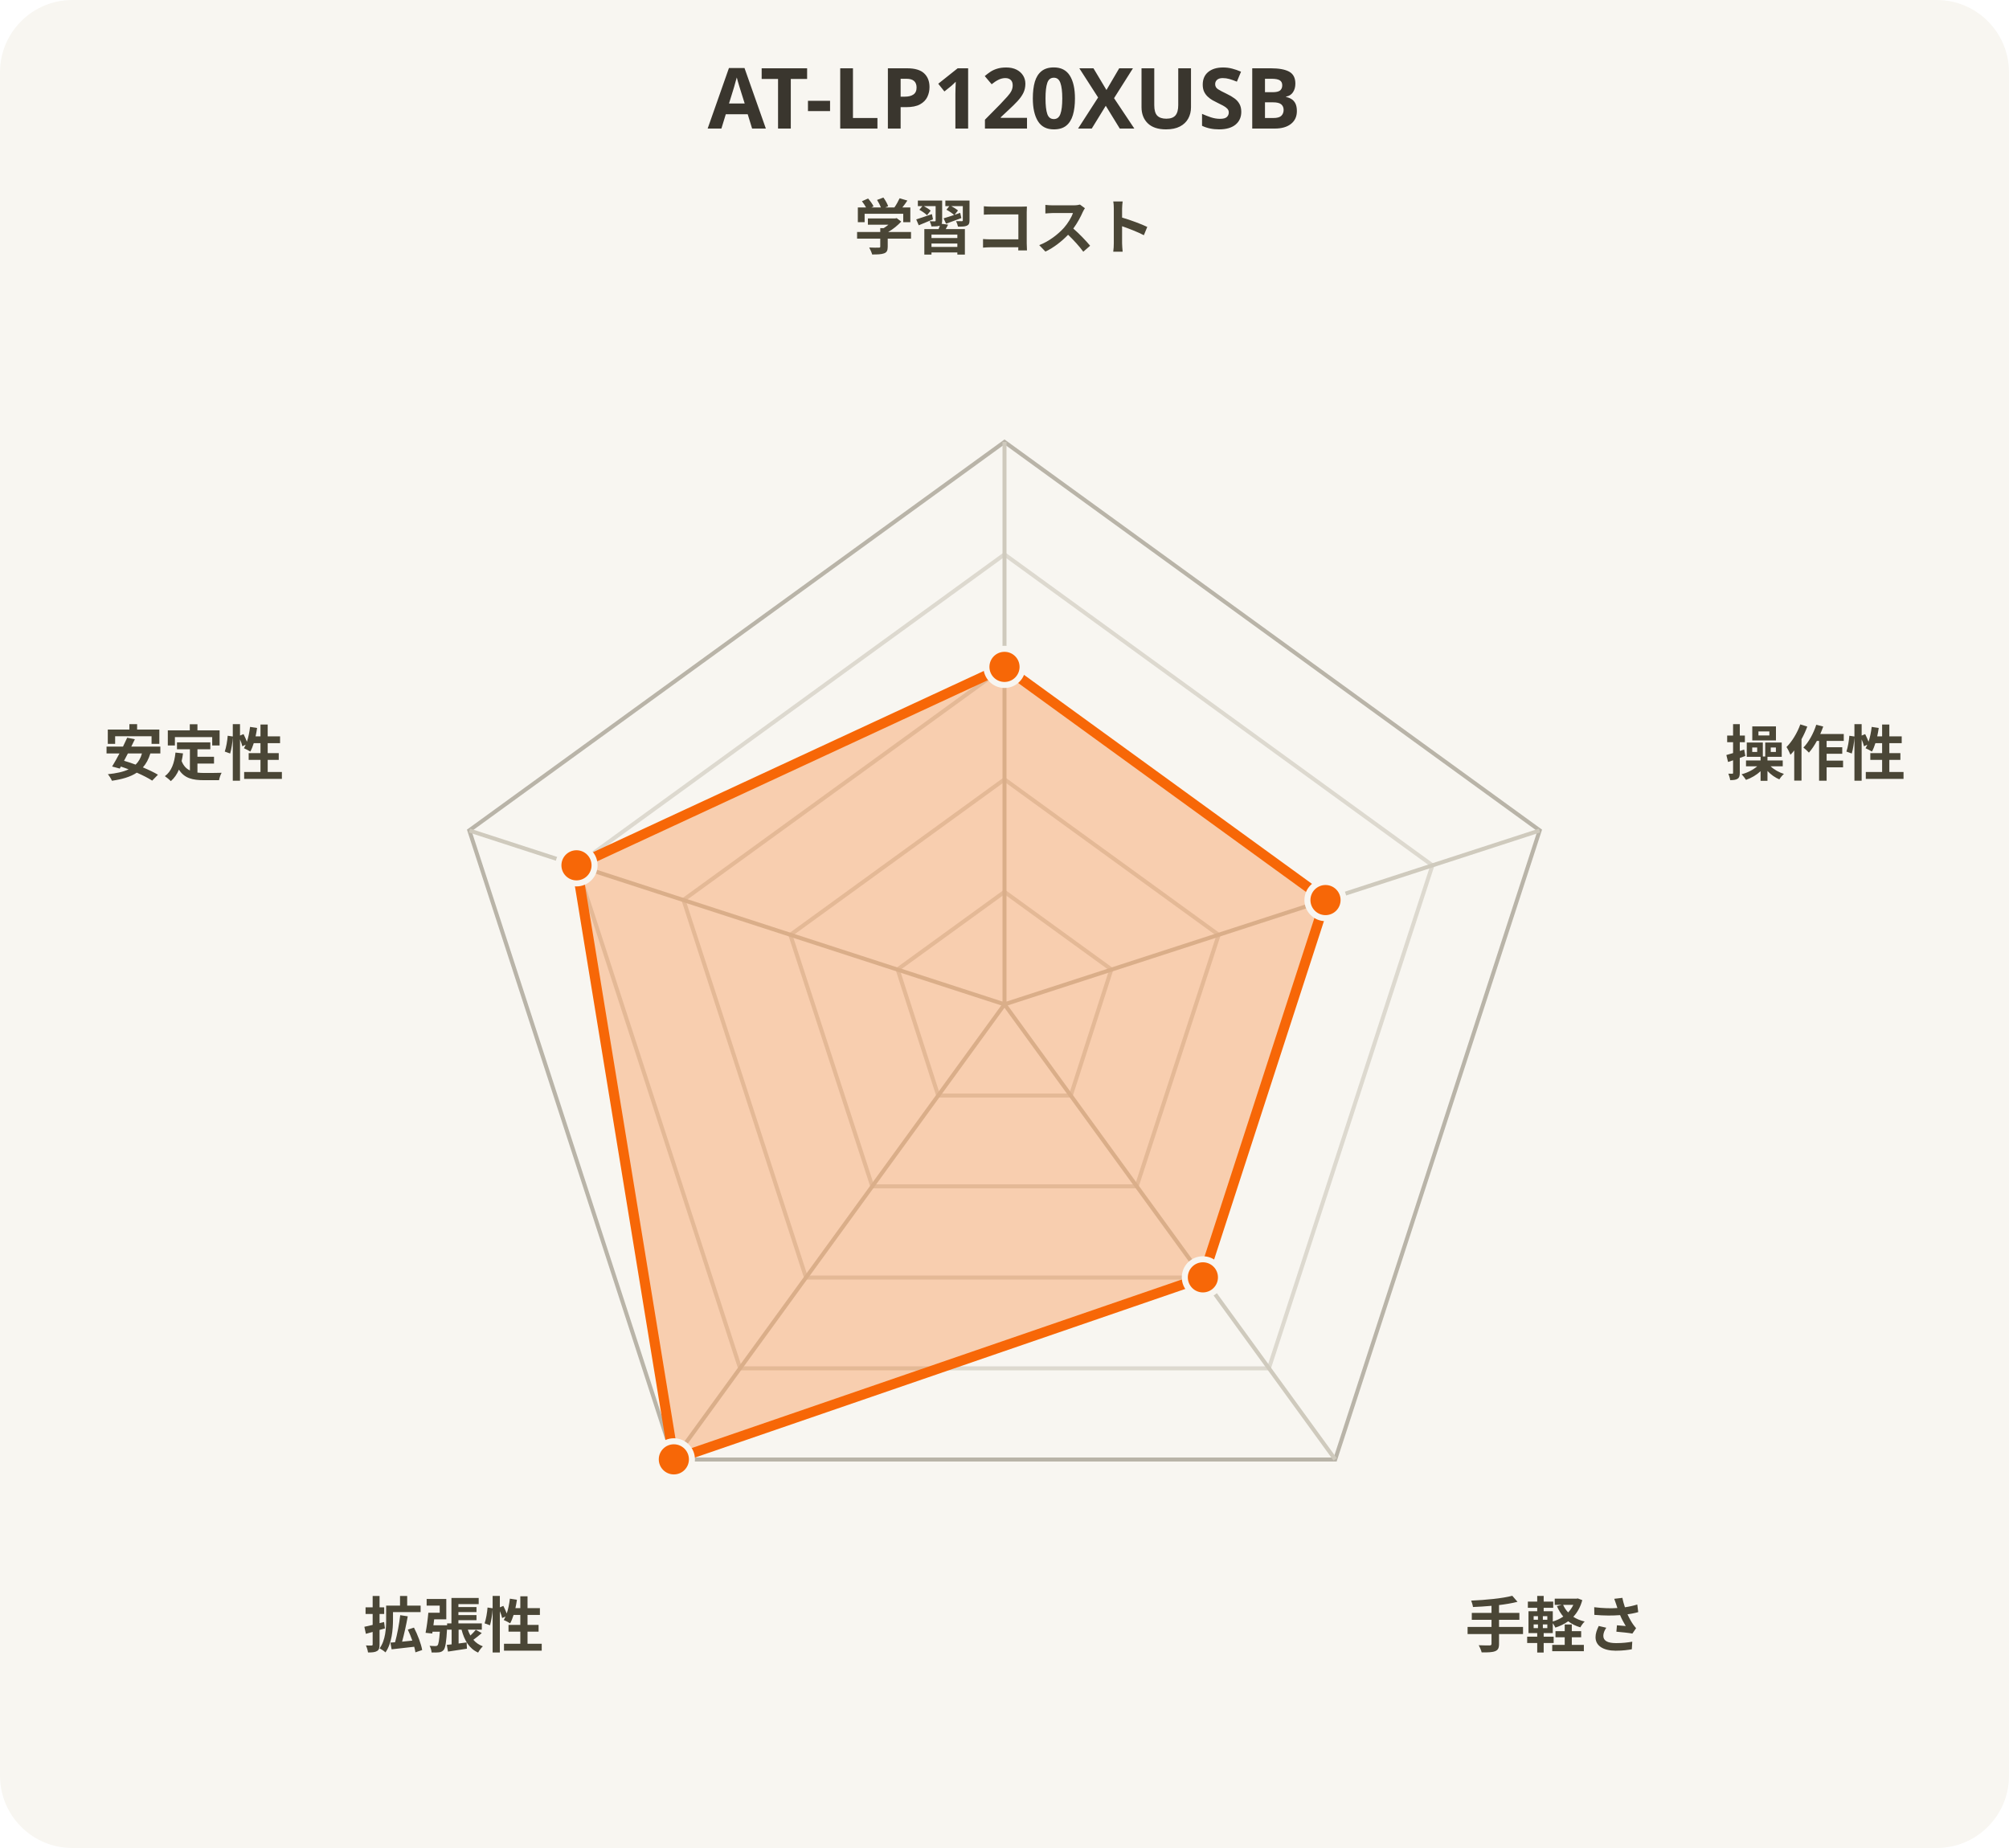
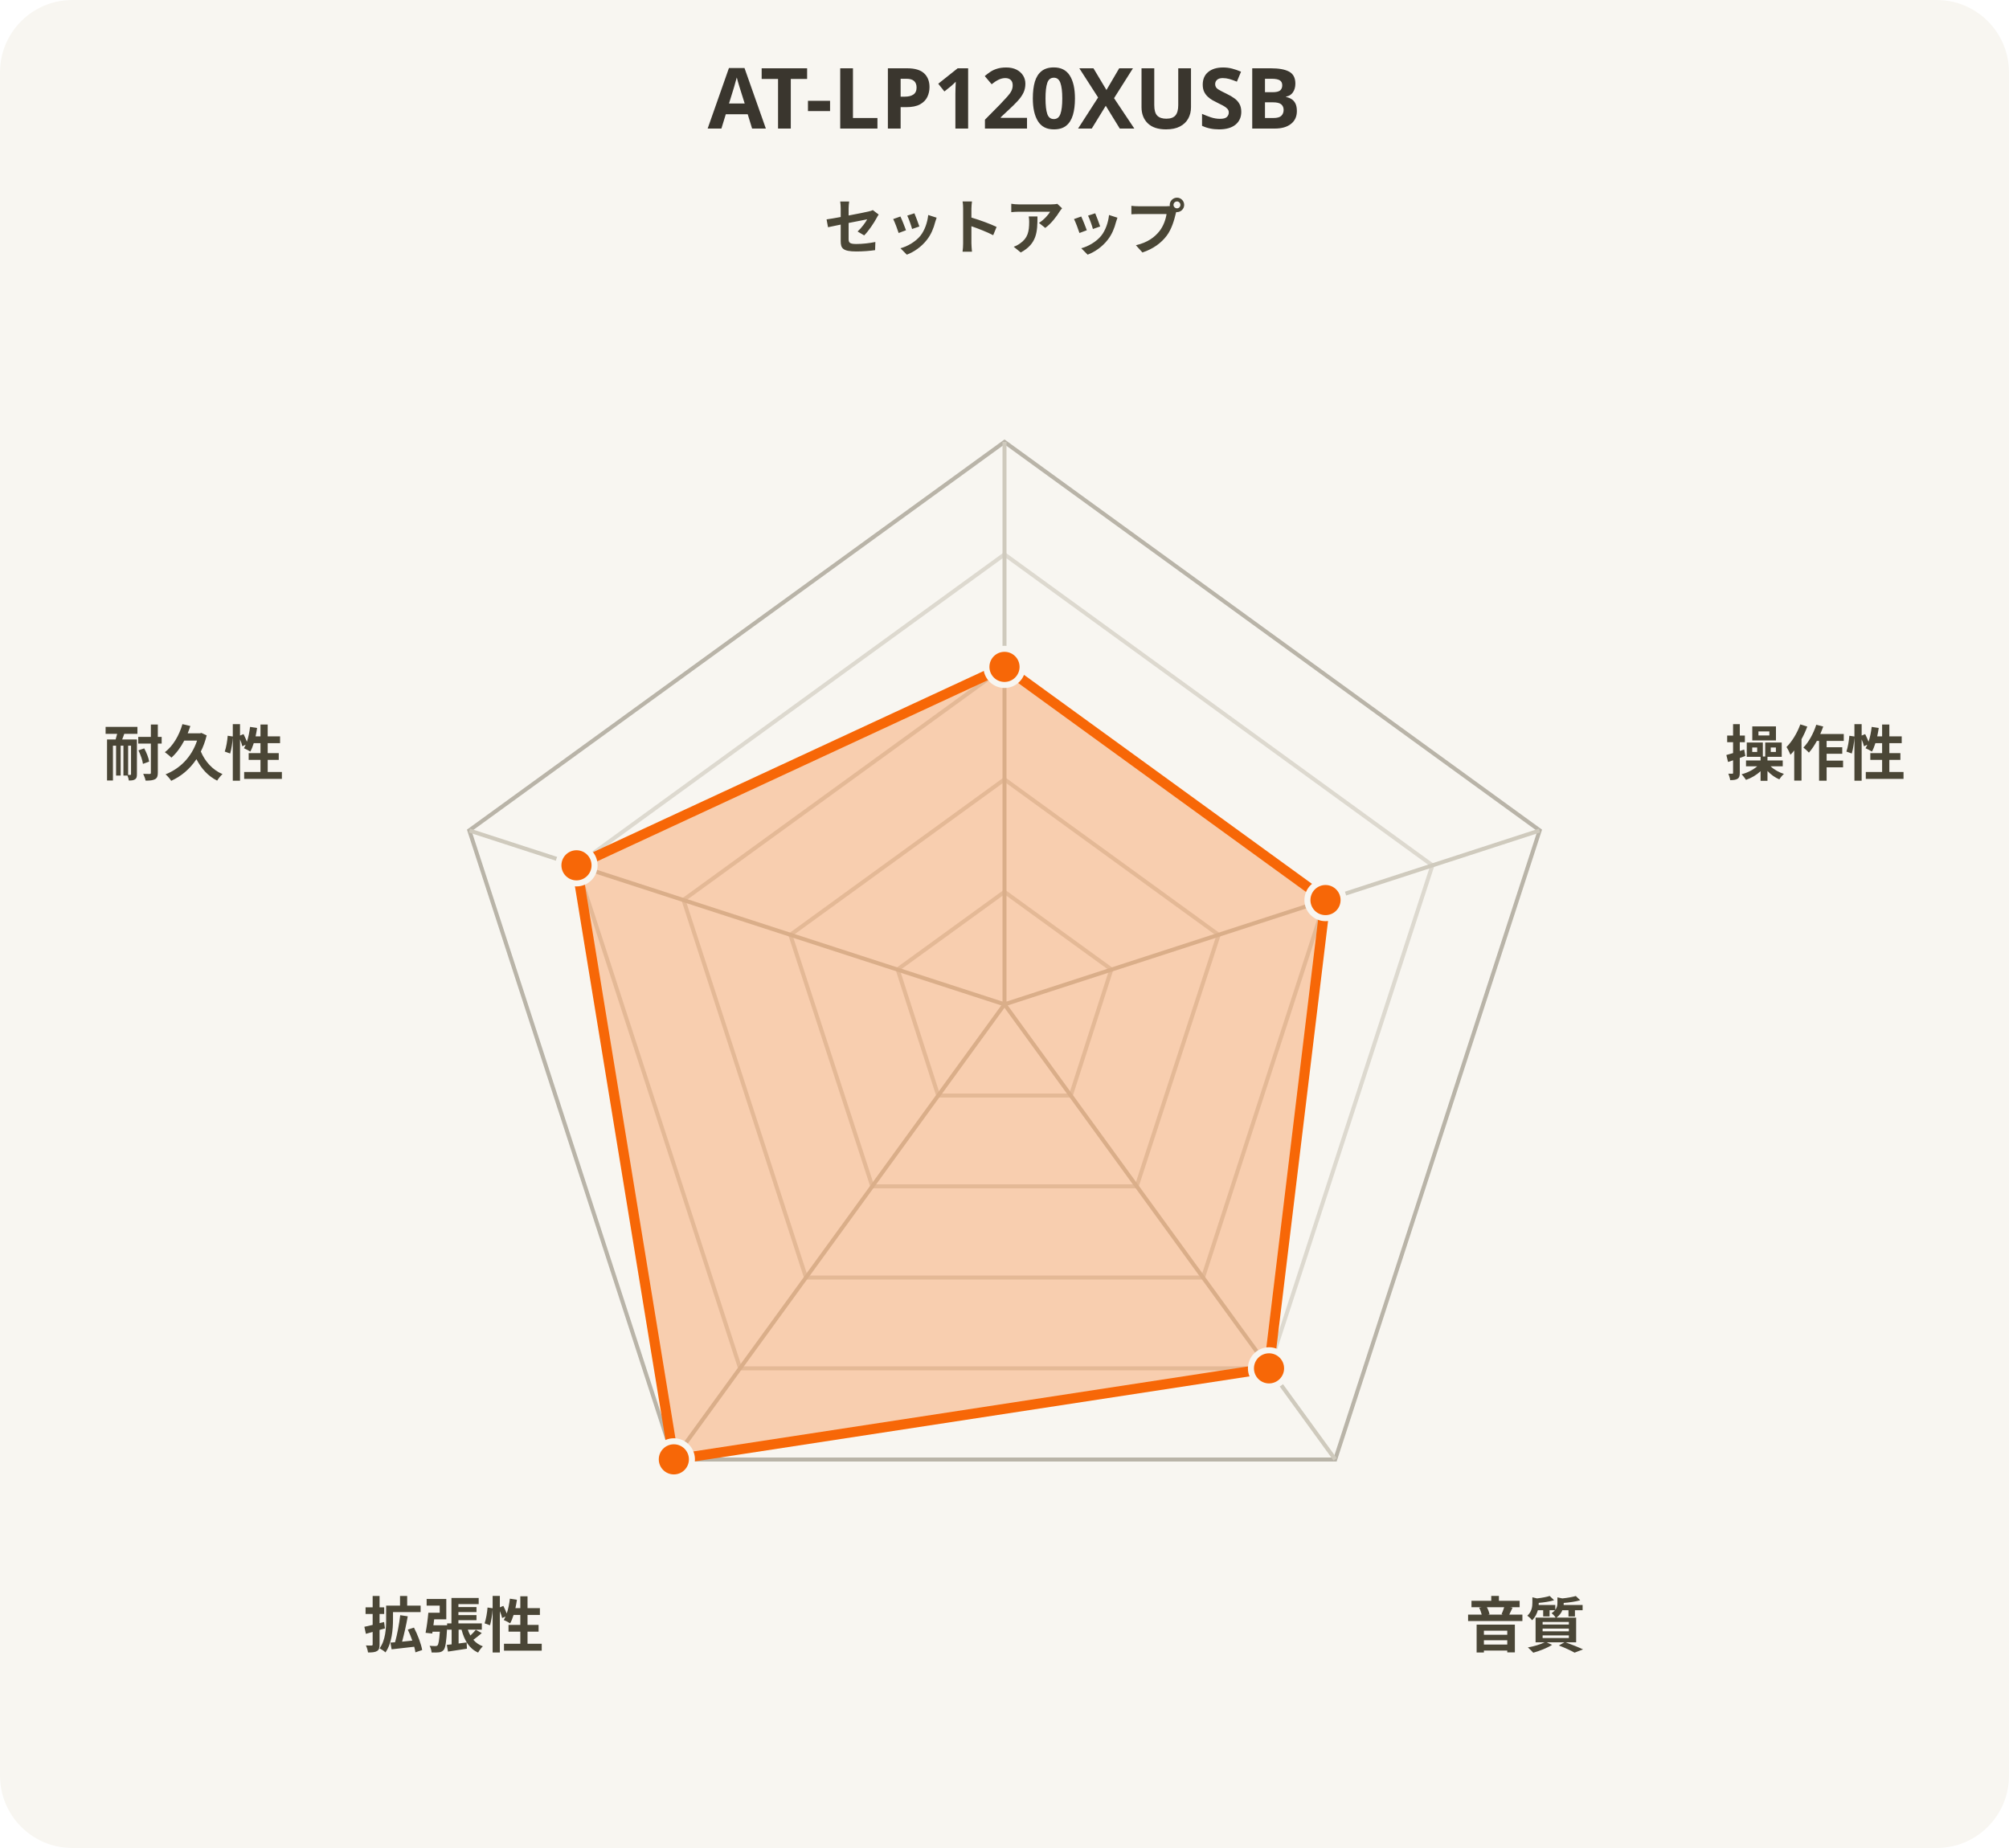
<svg xmlns="http://www.w3.org/2000/svg" viewBox="0 0 500 460" font-family="'Hiragino Sans','Noto Sans JP',sans-serif">
  <rect x="0" y="0" width="500" height="460" rx="18" fill="#F8F6F1" />
  <text x="250" y="32" text-anchor="middle" font-size="21" font-weight="700" fill="#3A362E">AT-LP120XUSB</text>
  <polygon points="250.0,222.0 276.6,241.3 266.5,272.7 233.5,272.7 223.4,241.3 " fill="none" stroke="#DDD9CF" stroke-width="1" />
  <polygon points="250.0,194.0 303.3,232.7 282.9,295.3 217.1,295.3 196.7,232.7 " fill="none" stroke="#DDD9CF" stroke-width="1" />
  <polygon points="250.0,166.0 329.9,224.0 299.4,318.0 200.6,318.0 170.1,224.0 " fill="none" stroke="#DDD9CF" stroke-width="1" />
  <polygon points="250.0,138.0 356.5,215.4 315.8,340.6 184.2,340.6 143.5,215.4 " fill="none" stroke="#DDD9CF" stroke-width="1" />
  <polygon points="250.0,110.0 383.2,206.7 332.3,363.3 167.7,363.3 116.8,206.7 " fill="none" stroke="#B9B4A8" stroke-width="1" />
  <line x1="250" y1="250" x2="250" y2="110" stroke="#CFCABD" stroke-width="1" />
  <line x1="250" y1="250" x2="383.154" y2="206.74" stroke="#CFCABD" stroke-width="1" />
  <line x1="250" y1="250" x2="332.292" y2="363.26" stroke="#CFCABD" stroke-width="1" />
  <line x1="250" y1="250" x2="167.708" y2="363.26" stroke="#CFCABD" stroke-width="1" />
  <line x1="250" y1="250" x2="116.846" y2="206.74" stroke="#CFCABD" stroke-width="1" />
-   <text x="250" y="62" text-anchor="middle" font-size="15" font-weight="600" fill="#4A4636">学習コスト</text>
+   <text x="250" y="62" text-anchor="middle" font-size="15" font-weight="600" fill="#4A4636">セットアップ</text>
  <text x="429.296" y="192.998" text-anchor="start" font-size="15" font-weight="600" fill="#4A4636">操作性</text>
-   <text x="364.628" y="410.002" text-anchor="start" font-size="15" font-weight="600" fill="#4A4636">手軽さ</text>
+   <text x="364.628" y="410.002" text-anchor="start" font-size="15" font-weight="600" fill="#4A4636">音質</text>
  <text x="135.372" y="410.002" text-anchor="end" font-size="15" font-weight="600" fill="#4A4636">拡張性</text>
-   <text x="70.704" y="192.998" text-anchor="end" font-size="15" font-weight="600" fill="#4A4636">安定性</text>
-   <polygon points="250.0,166.0 329.9,224.0 299.4,318.0 167.7,363.3 143.5,215.4 " fill="#F76707" fill-opacity="0.28" stroke="#F76707" stroke-width="2.5" stroke-linejoin="round" />
+   <text x="70.704" y="192.998" text-anchor="end" font-size="15" font-weight="600" fill="#4A4636">耐久性</text>
+   <polygon points="250.0,166.0 329.9,224.0 315.8,340.6 167.7,363.3 143.5,215.4 " fill="#F76707" fill-opacity="0.28" stroke="#F76707" stroke-width="2.5" stroke-linejoin="round" />
  <circle cx="250" cy="166" r="4.5" fill="#F76707" stroke="#F8F6F1" stroke-width="1.5" />
  <circle cx="329.892" cy="224.044" r="4.5" fill="#F76707" stroke="#F8F6F1" stroke-width="1.5" />
-   <circle cx="299.375" cy="317.956" r="4.5" fill="#F76707" stroke="#F8F6F1" stroke-width="1.5" />
+   <circle cx="315.834" cy="340.608" r="4.5" fill="#F76707" stroke="#F8F6F1" stroke-width="1.5" />
  <circle cx="167.708" cy="363.26" r="4.5" fill="#F76707" stroke="#F8F6F1" stroke-width="1.5" />
  <circle cx="143.477" cy="215.392" r="4.5" fill="#F76707" stroke="#F8F6F1" stroke-width="1.5" />
</svg>
